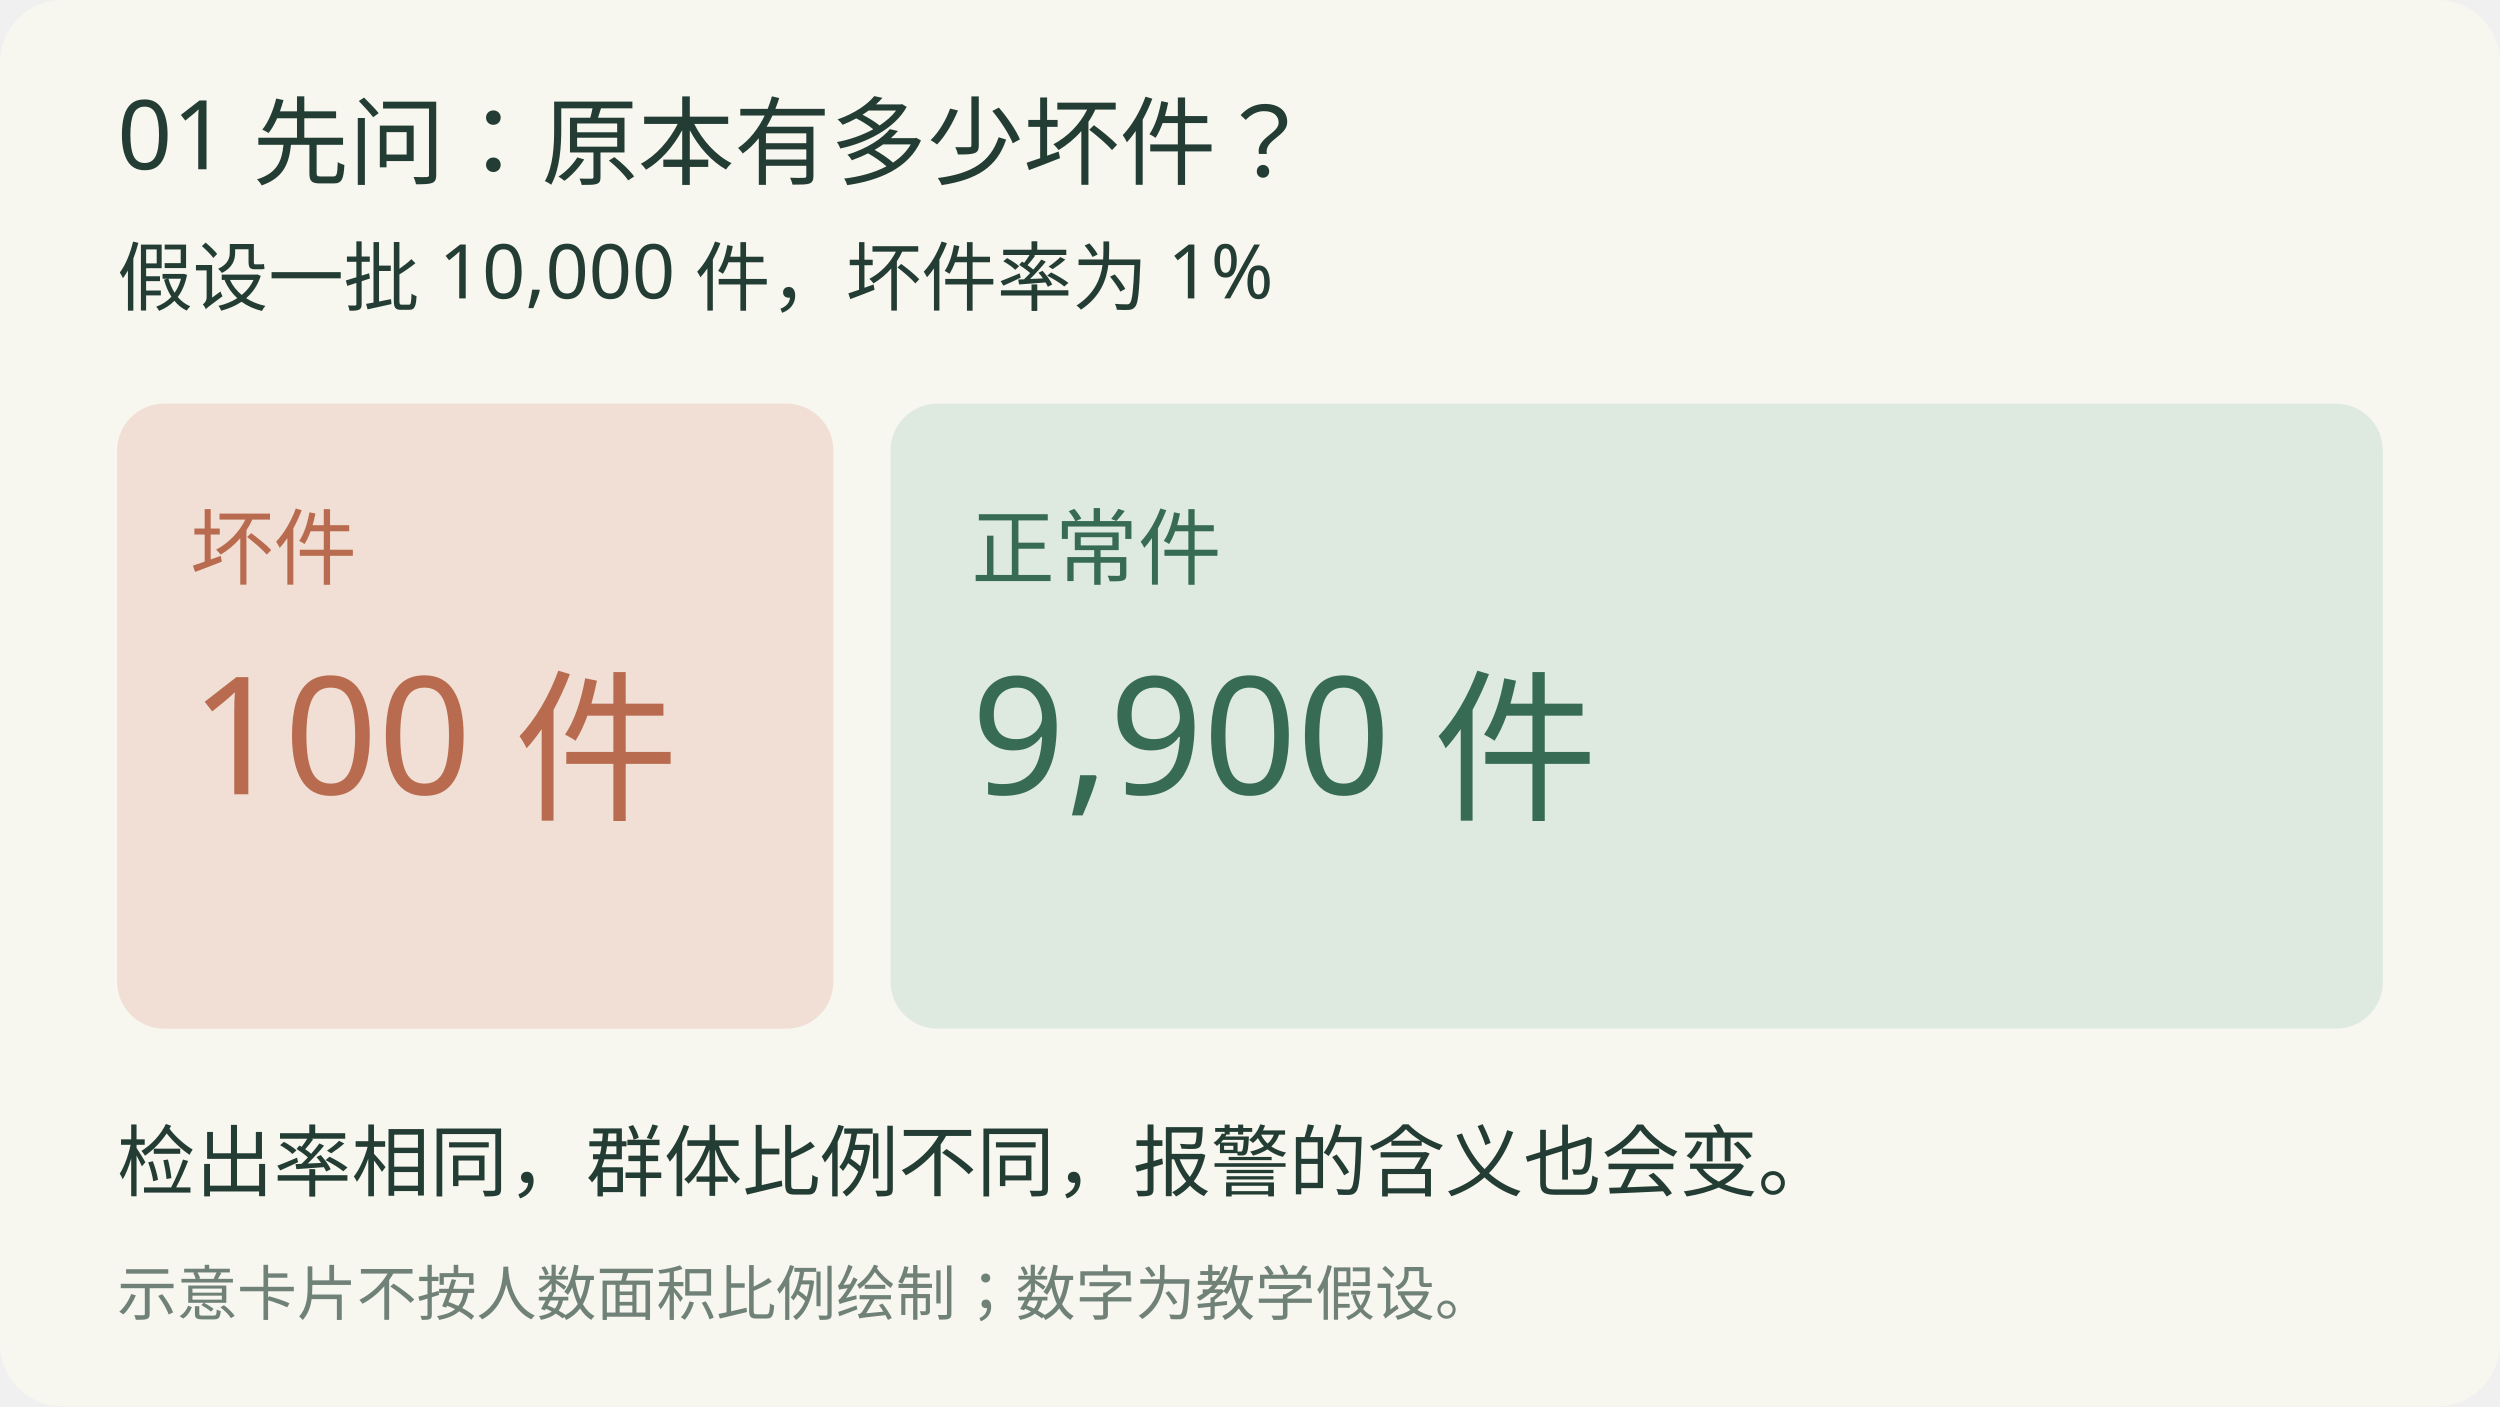
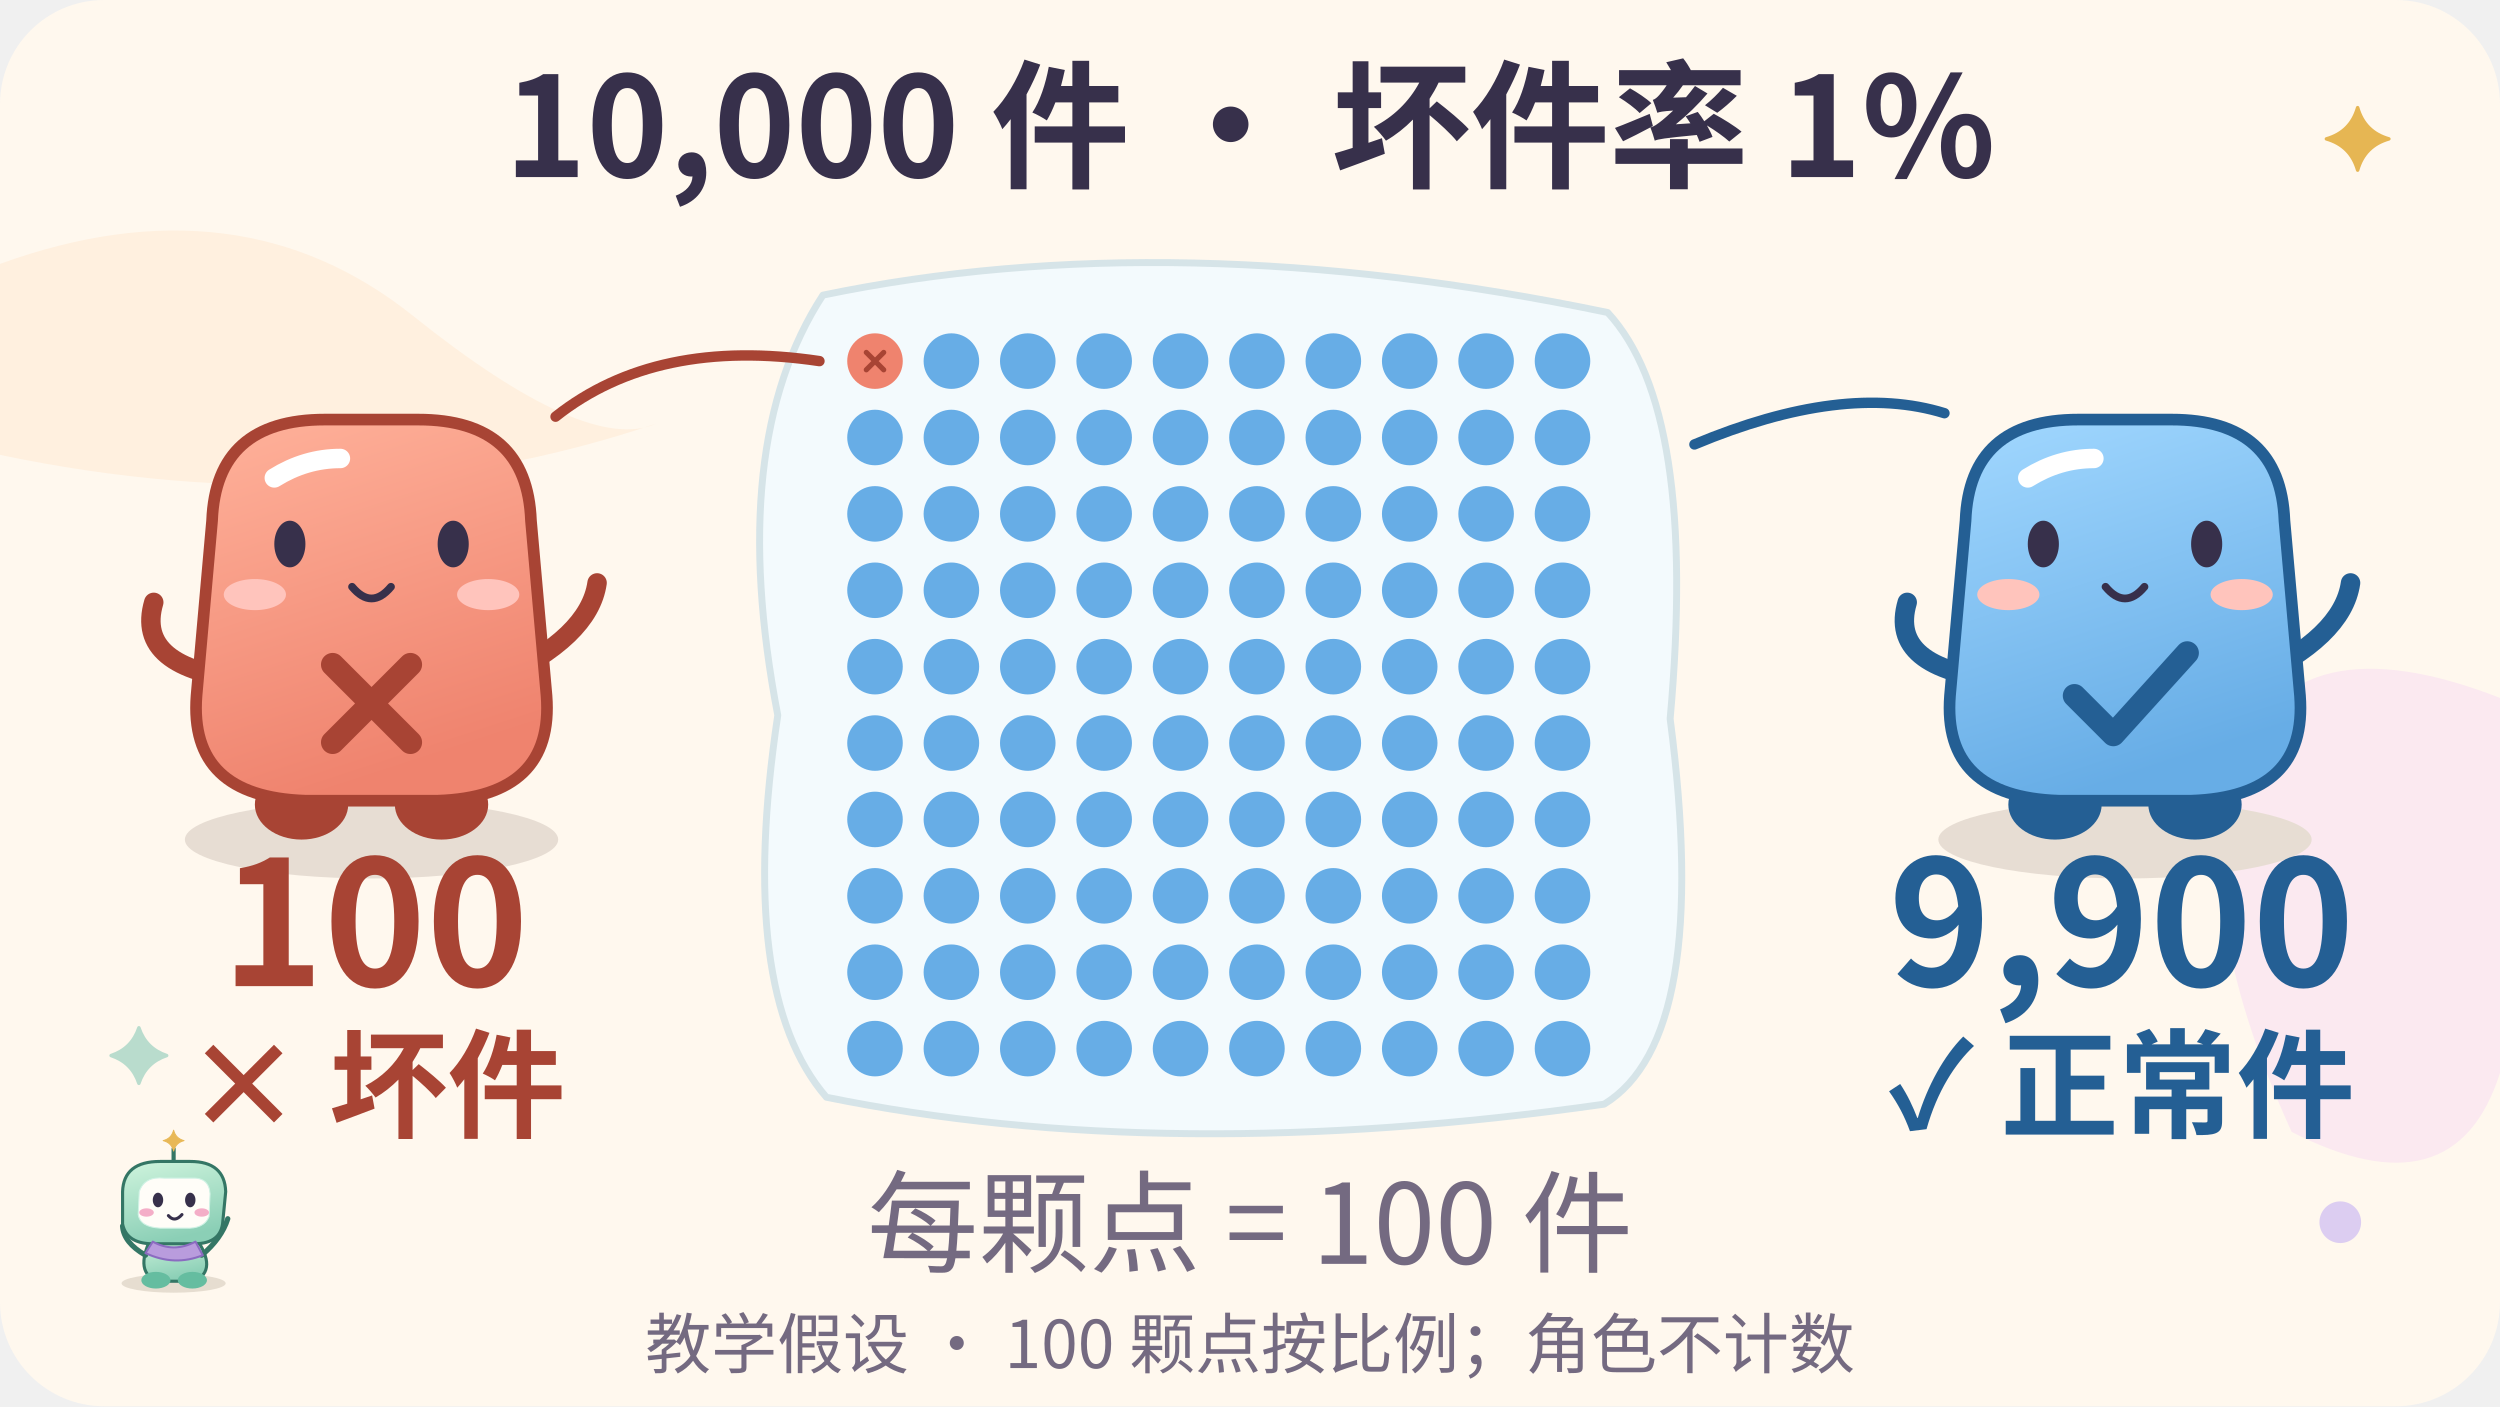
- <svg xmlns="http://www.w3.org/2000/svg" width="960" height="540" viewBox="0 0 960 540" role="img">
+ <svg xmlns="http://www.w3.org/2000/svg" width="720" height="405" viewBox="0 0 720 405" role="img" aria-labelledby="title desc">
  <defs>
-     <marker id="arrow" markerWidth="10" markerHeight="10" refX="8" refY="3" orient="auto">
-       <path d="M0 0 L0 6 L8 3 Z" fill="#8b9b8e" />
+     <linearGradient id="bad" x2="0.3" y2="1">
+       <stop stop-color="#FFB29B" />
+       <stop offset="1" stop-color="#EF836E" />
+     </linearGradient>
+     <linearGradient id="good" x2="0.3" y2="1">
+       <stop stop-color="#A2D8FF" />
+       <stop offset="1" stop-color="#67ADE6" />
+     </linearGradient>
+     <linearGradient id="mint" x2="0.3" y2="1">
+       <stop stop-color="#CFF4DD" />
+       <stop offset="1" stop-color="#8BCFB6" />
+     </linearGradient>
+     <linearGradient id="bell" x2="0.3" y2="1">
+       <stop stop-color="#D2BBF9" />
+       <stop offset="1" stop-color="#A183D8" />
+     </linearGradient>
+     <marker id="arrow" markerWidth="7" markerHeight="7" refX="6" refY="3" orient="auto">
+       <path d="M0 0L6 3L0 6" fill="none" stroke="#8F79B0" stroke-width="1.8" stroke-linecap="round" stroke-linejoin="round" />
    </marker>
  </defs>
-   <rect width="960" height="540" rx="24" fill="#f7f6ef" />
-   <g font-family="system-ui, PingFang SC, sans-serif">
-     <text x="45" y="65" font-size="37" fill="#233d34">01 先问：原本有多少坏件？</text>
-     <text x="45" y="117" font-size="29" fill="#233d34">假设一批 10,000 件，坏件率为 1%</text>
-     <rect x="45" y="155" width="275" height="240" rx="18" fill="#f1ded4" stroke="none" stroke-width="3" />
-     <rect x="342" y="155" width="573" height="240" rx="18" fill="#deeadf" stroke="none" stroke-width="3" />
-     <text x="73" y="222" font-size="32" fill="#b86b4e">坏件</text>
-     <text x="73" y="305" font-size="63" fill="#b86b4e">100 件</text>
-     <text x="373" y="222" font-size="32" fill="#376b54">正常件</text>
-     <text x="373" y="305" font-size="63" fill="#376b54">9,900 件</text>
-     <text x="45" y="457" font-size="30" fill="#233d34">检出率相同，群体比例不同，报警的含义也会变。</text>
-     <text x="45" y="505" font-size="23" fill="#708278">示意卡片不按人数面积比例绘制；数字为教学假设。</text>
+   <rect width="720" height="405" rx="30" fill="#FFF8EE" />
+   <path d="M0 76Q69 51 119 91T189 122Q100 152 0 131Z" fill="#FFF0DF" stroke="none" stroke-width="0" stroke-linecap="round" stroke-linejoin="round" />
+   <path d="M720 201Q661 178 645 218T660 326Q707 350 720 309Z" fill="#FBE9F0" stroke="none" stroke-width="0" stroke-linecap="round" stroke-linejoin="round" />
+   <path d="M679 31Q681 38 688 40Q681 42 679 49Q677 42 670 40Q677 38 679 31" fill="#E6B653" stroke="#E6B653" stroke-width="1" stroke-linecap="round" stroke-linejoin="round" />
+   <path d="M40 296Q42 302 48 304Q42 306 40 312Q38 306 32 304Q38 302 40 296" fill="#B9DCCD" stroke="#B9DCCD" stroke-width="1" stroke-linecap="round" stroke-linejoin="round" />
+   <circle cx="674" cy="352" r="6" fill="#DCCDF1" stroke="none" stroke-width="1" />
+   <g font-family="PingFang SC, Noto Sans CJK SC, Microsoft YaHei, sans-serif">
+     <text x="360" y="51" font-size="40" fill="#37304B" font-weight="650" text-anchor="middle">10,000 件 · 坏件率 1%</text>
+     <path d="M237 85Q338 64 463 90Q489 118 481 207Q493 299 462 318Q336 336 238 316Q212 286 224 206Q209 128 237 85Z" fill="#F3FAFD" stroke="#D6E4E8" stroke-width="2" stroke-linecap="round" stroke-linejoin="round" />
+     <circle cx="252" cy="104" r="8" fill="#EF836E" stroke="none" stroke-width="1" />
+     <path d="M249.5 101.5L254.5 106.5M254.5 101.5L249.5 106.5" fill="none" stroke="#A84434" stroke-width="1.5" stroke-linecap="round" stroke-linejoin="round" />
+     <circle cx="274" cy="104" r="8" fill="#67ADE6" stroke="none" stroke-width="1" />
+     <circle cx="296" cy="104" r="8" fill="#67ADE6" stroke="none" stroke-width="1" />
+     <circle cx="318" cy="104" r="8" fill="#67ADE6" stroke="none" stroke-width="1" />
+     <circle cx="340" cy="104" r="8" fill="#67ADE6" stroke="none" stroke-width="1" />
+     <circle cx="362" cy="104" r="8" fill="#67ADE6" stroke="none" stroke-width="1" />
+     <circle cx="384" cy="104" r="8" fill="#67ADE6" stroke="none" stroke-width="1" />
+     <circle cx="406" cy="104" r="8" fill="#67ADE6" stroke="none" stroke-width="1" />
+     <circle cx="428" cy="104" r="8" fill="#67ADE6" stroke="none" stroke-width="1" />
+     <circle cx="450" cy="104" r="8" fill="#67ADE6" stroke="none" stroke-width="1" />
+     <circle cx="252" cy="126" r="8" fill="#67ADE6" stroke="none" stroke-width="1" />
+     <circle cx="274" cy="126" r="8" fill="#67ADE6" stroke="none" stroke-width="1" />
+     <circle cx="296" cy="126" r="8" fill="#67ADE6" stroke="none" stroke-width="1" />
+     <circle cx="318" cy="126" r="8" fill="#67ADE6" stroke="none" stroke-width="1" />
+     <circle cx="340" cy="126" r="8" fill="#67ADE6" stroke="none" stroke-width="1" />
+     <circle cx="362" cy="126" r="8" fill="#67ADE6" stroke="none" stroke-width="1" />
+     <circle cx="384" cy="126" r="8" fill="#67ADE6" stroke="none" stroke-width="1" />
+     <circle cx="406" cy="126" r="8" fill="#67ADE6" stroke="none" stroke-width="1" />
+     <circle cx="428" cy="126" r="8" fill="#67ADE6" stroke="none" stroke-width="1" />
+     <circle cx="450" cy="126" r="8" fill="#67ADE6" stroke="none" stroke-width="1" />
+     <circle cx="252" cy="148" r="8" fill="#67ADE6" stroke="none" stroke-width="1" />
+     <circle cx="274" cy="148" r="8" fill="#67ADE6" stroke="none" stroke-width="1" />
+     <circle cx="296" cy="148" r="8" fill="#67ADE6" stroke="none" stroke-width="1" />
+     <circle cx="318" cy="148" r="8" fill="#67ADE6" stroke="none" stroke-width="1" />
+     <circle cx="340" cy="148" r="8" fill="#67ADE6" stroke="none" stroke-width="1" />
+     <circle cx="362" cy="148" r="8" fill="#67ADE6" stroke="none" stroke-width="1" />
+     <circle cx="384" cy="148" r="8" fill="#67ADE6" stroke="none" stroke-width="1" />
+     <circle cx="406" cy="148" r="8" fill="#67ADE6" stroke="none" stroke-width="1" />
+     <circle cx="428" cy="148" r="8" fill="#67ADE6" stroke="none" stroke-width="1" />
+     <circle cx="450" cy="148" r="8" fill="#67ADE6" stroke="none" stroke-width="1" />
+     <circle cx="252" cy="170" r="8" fill="#67ADE6" stroke="none" stroke-width="1" />
+     <circle cx="274" cy="170" r="8" fill="#67ADE6" stroke="none" stroke-width="1" />
+     <circle cx="296" cy="170" r="8" fill="#67ADE6" stroke="none" stroke-width="1" />
+     <circle cx="318" cy="170" r="8" fill="#67ADE6" stroke="none" stroke-width="1" />
+     <circle cx="340" cy="170" r="8" fill="#67ADE6" stroke="none" stroke-width="1" />
+     <circle cx="362" cy="170" r="8" fill="#67ADE6" stroke="none" stroke-width="1" />
+     <circle cx="384" cy="170" r="8" fill="#67ADE6" stroke="none" stroke-width="1" />
+     <circle cx="406" cy="170" r="8" fill="#67ADE6" stroke="none" stroke-width="1" />
+     <circle cx="428" cy="170" r="8" fill="#67ADE6" stroke="none" stroke-width="1" />
+     <circle cx="450" cy="170" r="8" fill="#67ADE6" stroke="none" stroke-width="1" />
+     <circle cx="252" cy="192" r="8" fill="#67ADE6" stroke="none" stroke-width="1" />
+     <circle cx="274" cy="192" r="8" fill="#67ADE6" stroke="none" stroke-width="1" />
+     <circle cx="296" cy="192" r="8" fill="#67ADE6" stroke="none" stroke-width="1" />
+     <circle cx="318" cy="192" r="8" fill="#67ADE6" stroke="none" stroke-width="1" />
+     <circle cx="340" cy="192" r="8" fill="#67ADE6" stroke="none" stroke-width="1" />
+     <circle cx="362" cy="192" r="8" fill="#67ADE6" stroke="none" stroke-width="1" />
+     <circle cx="384" cy="192" r="8" fill="#67ADE6" stroke="none" stroke-width="1" />
+     <circle cx="406" cy="192" r="8" fill="#67ADE6" stroke="none" stroke-width="1" />
+     <circle cx="428" cy="192" r="8" fill="#67ADE6" stroke="none" stroke-width="1" />
+     <circle cx="450" cy="192" r="8" fill="#67ADE6" stroke="none" stroke-width="1" />
+     <circle cx="252" cy="214" r="8" fill="#67ADE6" stroke="none" stroke-width="1" />
+     <circle cx="274" cy="214" r="8" fill="#67ADE6" stroke="none" stroke-width="1" />
+     <circle cx="296" cy="214" r="8" fill="#67ADE6" stroke="none" stroke-width="1" />
+     <circle cx="318" cy="214" r="8" fill="#67ADE6" stroke="none" stroke-width="1" />
+     <circle cx="340" cy="214" r="8" fill="#67ADE6" stroke="none" stroke-width="1" />
+     <circle cx="362" cy="214" r="8" fill="#67ADE6" stroke="none" stroke-width="1" />
+     <circle cx="384" cy="214" r="8" fill="#67ADE6" stroke="none" stroke-width="1" />
+     <circle cx="406" cy="214" r="8" fill="#67ADE6" stroke="none" stroke-width="1" />
+     <circle cx="428" cy="214" r="8" fill="#67ADE6" stroke="none" stroke-width="1" />
+     <circle cx="450" cy="214" r="8" fill="#67ADE6" stroke="none" stroke-width="1" />
+     <circle cx="252" cy="236" r="8" fill="#67ADE6" stroke="none" stroke-width="1" />
+     <circle cx="274" cy="236" r="8" fill="#67ADE6" stroke="none" stroke-width="1" />
+     <circle cx="296" cy="236" r="8" fill="#67ADE6" stroke="none" stroke-width="1" />
+     <circle cx="318" cy="236" r="8" fill="#67ADE6" stroke="none" stroke-width="1" />
+     <circle cx="340" cy="236" r="8" fill="#67ADE6" stroke="none" stroke-width="1" />
+     <circle cx="362" cy="236" r="8" fill="#67ADE6" stroke="none" stroke-width="1" />
+     <circle cx="384" cy="236" r="8" fill="#67ADE6" stroke="none" stroke-width="1" />
+     <circle cx="406" cy="236" r="8" fill="#67ADE6" stroke="none" stroke-width="1" />
+     <circle cx="428" cy="236" r="8" fill="#67ADE6" stroke="none" stroke-width="1" />
+     <circle cx="450" cy="236" r="8" fill="#67ADE6" stroke="none" stroke-width="1" />
+     <circle cx="252" cy="258" r="8" fill="#67ADE6" stroke="none" stroke-width="1" />
+     <circle cx="274" cy="258" r="8" fill="#67ADE6" stroke="none" stroke-width="1" />
+     <circle cx="296" cy="258" r="8" fill="#67ADE6" stroke="none" stroke-width="1" />
+     <circle cx="318" cy="258" r="8" fill="#67ADE6" stroke="none" stroke-width="1" />
+     <circle cx="340" cy="258" r="8" fill="#67ADE6" stroke="none" stroke-width="1" />
+     <circle cx="362" cy="258" r="8" fill="#67ADE6" stroke="none" stroke-width="1" />
+     <circle cx="384" cy="258" r="8" fill="#67ADE6" stroke="none" stroke-width="1" />
+     <circle cx="406" cy="258" r="8" fill="#67ADE6" stroke="none" stroke-width="1" />
+     <circle cx="428" cy="258" r="8" fill="#67ADE6" stroke="none" stroke-width="1" />
+     <circle cx="450" cy="258" r="8" fill="#67ADE6" stroke="none" stroke-width="1" />
+     <circle cx="252" cy="280" r="8" fill="#67ADE6" stroke="none" stroke-width="1" />
+     <circle cx="274" cy="280" r="8" fill="#67ADE6" stroke="none" stroke-width="1" />
+     <circle cx="296" cy="280" r="8" fill="#67ADE6" stroke="none" stroke-width="1" />
+     <circle cx="318" cy="280" r="8" fill="#67ADE6" stroke="none" stroke-width="1" />
+     <circle cx="340" cy="280" r="8" fill="#67ADE6" stroke="none" stroke-width="1" />
+     <circle cx="362" cy="280" r="8" fill="#67ADE6" stroke="none" stroke-width="1" />
+     <circle cx="384" cy="280" r="8" fill="#67ADE6" stroke="none" stroke-width="1" />
+     <circle cx="406" cy="280" r="8" fill="#67ADE6" stroke="none" stroke-width="1" />
+     <circle cx="428" cy="280" r="8" fill="#67ADE6" stroke="none" stroke-width="1" />
+     <circle cx="450" cy="280" r="8" fill="#67ADE6" stroke="none" stroke-width="1" />
+     <circle cx="252" cy="302" r="8" fill="#67ADE6" stroke="none" stroke-width="1" />
+     <circle cx="274" cy="302" r="8" fill="#67ADE6" stroke="none" stroke-width="1" />
+     <circle cx="296" cy="302" r="8" fill="#67ADE6" stroke="none" stroke-width="1" />
+     <circle cx="318" cy="302" r="8" fill="#67ADE6" stroke="none" stroke-width="1" />
+     <circle cx="340" cy="302" r="8" fill="#67ADE6" stroke="none" stroke-width="1" />
+     <circle cx="362" cy="302" r="8" fill="#67ADE6" stroke="none" stroke-width="1" />
+     <circle cx="384" cy="302" r="8" fill="#67ADE6" stroke="none" stroke-width="1" />
+     <circle cx="406" cy="302" r="8" fill="#67ADE6" stroke="none" stroke-width="1" />
+     <circle cx="428" cy="302" r="8" fill="#67ADE6" stroke="none" stroke-width="1" />
+     <circle cx="450" cy="302" r="8" fill="#67ADE6" stroke="none" stroke-width="1" />
+     <g transform="translate(107 169) scale(1.12)">
+       <ellipse cx="0" cy="65" rx="48" ry="10" fill="#E7DDD3" />
+       <path d="M-32 24Q-61 21-56 4M32 24Q56 13 58-1" fill="none" stroke="#A84434" stroke-width="5" stroke-linecap="round" stroke-linejoin="round" />
+       <ellipse cx="-18" cy="56" rx="12" ry="9" fill="#A84434" />
+       <ellipse cx="18" cy="56" rx="12" ry="9" fill="#A84434" />
+       <path d="M-41-17Q-40-43-12-43H12Q40-43 41-17L45 28Q47 54 17 55H-17Q-47 54-45 28Z" fill="url(#bad)" stroke="#A84434" stroke-width="3" stroke-linecap="round" stroke-linejoin="round" />
+       <ellipse cx="-21" cy="-11" rx="4" ry="6" fill="#37304B" />
+       <ellipse cx="21" cy="-11" rx="4" ry="6" fill="#37304B" />
+       <ellipse cx="-30" cy="2" rx="8" ry="4" fill="#FFC4BC" />
+       <ellipse cx="30" cy="2" rx="8" ry="4" fill="#FFC4BC" />
+       <path d="M-5 0Q0 6 5 0" fill="none" stroke="#37304B" stroke-width="2" stroke-linecap="round" stroke-linejoin="round" />
+       <path d="M-25-28Q-17-33-8-33" fill="none" stroke="#FFFFFF" stroke-width="5" stroke-linecap="round" stroke-linejoin="round" />
+       <path d="M-10 20L10 40M10 20L-10 40" fill="none" stroke="#A84434" stroke-width="6" stroke-linecap="round" stroke-linejoin="round" />
+     </g>
+     <g transform="translate(612 169) scale(1.12)">
+       <ellipse cx="0" cy="65" rx="48" ry="10" fill="#E7DDD3" />
+       <path d="M-32 24Q-61 21-56 4M32 24Q56 13 58-1" fill="none" stroke="#245F94" stroke-width="5" stroke-linecap="round" stroke-linejoin="round" />
+       <ellipse cx="-18" cy="56" rx="12" ry="9" fill="#245F94" />
+       <ellipse cx="18" cy="56" rx="12" ry="9" fill="#245F94" />
+       <path d="M-41-17Q-40-43-12-43H12Q40-43 41-17L45 28Q47 54 17 55H-17Q-47 54-45 28Z" fill="url(#good)" stroke="#245F94" stroke-width="3" stroke-linecap="round" stroke-linejoin="round" />
+       <ellipse cx="-21" cy="-11" rx="4" ry="6" fill="#37304B" />
+       <ellipse cx="21" cy="-11" rx="4" ry="6" fill="#37304B" />
+       <ellipse cx="-30" cy="2" rx="8" ry="4" fill="#FFC4BC" />
+       <ellipse cx="30" cy="2" rx="8" ry="4" fill="#FFC4BC" />
+       <path d="M-5 0Q0 6 5 0" fill="none" stroke="#37304B" stroke-width="2" stroke-linecap="round" stroke-linejoin="round" />
+       <path d="M-25-28Q-17-33-8-33" fill="none" stroke="#FFFFFF" stroke-width="5" stroke-linecap="round" stroke-linejoin="round" />
+       <path d="M-13 28L-3 38L16 17" fill="none" stroke="#245F94" stroke-width="6" stroke-linecap="round" stroke-linejoin="round" />
+     </g>
+     <text x="108" y="284" font-size="50" fill="#A84434" font-weight="700" text-anchor="middle">100</text>
+     <text x="611" y="284" font-size="50" fill="#245F94" font-weight="700" text-anchor="middle">9,900</text>
+     <text x="108" y="325" font-size="34" fill="#A84434" font-weight="650" text-anchor="middle">× 坏件</text>
+     <text x="611" y="325" font-size="34" fill="#245F94" font-weight="650" text-anchor="middle">✓ 正常件</text>
+     <path d="M160 120Q189 97 236 104" fill="none" stroke="#A84434" stroke-width="3" stroke-linecap="round" stroke-linejoin="round" />
+     <path d="M560 119Q531 110 488 128" fill="none" stroke="#245F94" stroke-width="3" stroke-linecap="round" stroke-linejoin="round" />
+     <text x="360" y="364" font-size="32" fill="#746A81" font-weight="500" text-anchor="middle">每颗点 = 100 件</text>
+     <g transform="translate(50 345) scale(0.3)">
+       <ellipse cx="0" cy="82" rx="50" ry="9" fill="#E6DDD0" />
+       <path d="M-21 37Q-39 73-14 80H20Q43 69 21 38" fill="url(#mint)" stroke="#347665" stroke-width="3" stroke-linecap="round" stroke-linejoin="round" />
+       <path d="M-27 55Q-48 43-49 27M27 55Q46 39 52 20" fill="none" stroke="#347665" stroke-width="5" stroke-linecap="round" stroke-linejoin="round" />
+       <ellipse cx="-17" cy="79" rx="14" ry="8" fill="#65BDA0" />
+       <ellipse cx="18" cy="79" rx="14" ry="8" fill="#65BDA0" />
+       <path d="M0-34V-47" fill="none" stroke="#347665" stroke-width="4" stroke-linecap="round" stroke-linejoin="round" />
+       <path d="M0 -65Q2 -57 10 -55Q2 -53 0 -45Q-2 -53 -10 -55Q-2 -57 0 -65" fill="#E8B856" stroke="#E8B856" stroke-width="1" stroke-linecap="round" stroke-linejoin="round" />
+       <path d="M-49-6Q-48-35-13-35H16Q49-35 50-6L47 25Q44 45 17 44H-17Q-45 45-49 25Z" fill="url(#mint)" stroke="#347665" stroke-width="3" stroke-linecap="round" stroke-linejoin="round" />
+       <path d="M-33-6Q-28-21-9-19H17Q34-20 35-4L34 18Q29 30 11 29H-13Q-32 28-34 16Z" fill="#FFFDF8" stroke="#D0F2E5" stroke-width="1" stroke-linecap="round" stroke-linejoin="round" />
+       <ellipse cx="-15" cy="2" rx="5" ry="7" fill="#37304B" />
+       <ellipse cx="16" cy="2" rx="5" ry="7" fill="#37304B" />
+       <ellipse cx="-26" cy="14" rx="7" ry="4" fill="#F4AEC8" />
+       <ellipse cx="27" cy="14" rx="7" ry="4" fill="#F4AEC8" />
+       <path d="M-5 17Q1 24 8 16" fill="none" stroke="#37304B" stroke-width="3" stroke-linecap="round" stroke-linejoin="round" />
+       <path d="M-20 42Q0 53 21 42L28 55Q1 66-27 53Z" fill="#B99CDD" stroke="#8B6BC0" stroke-width="2" stroke-linecap="round" stroke-linejoin="round" />
+     </g>
+     <text x="360" y="394" font-size="19" fill="#746A81" font-weight="500" text-anchor="middle">教学假设 · 100 颗点按比例；角色不计数</text>
  </g>
</svg>
